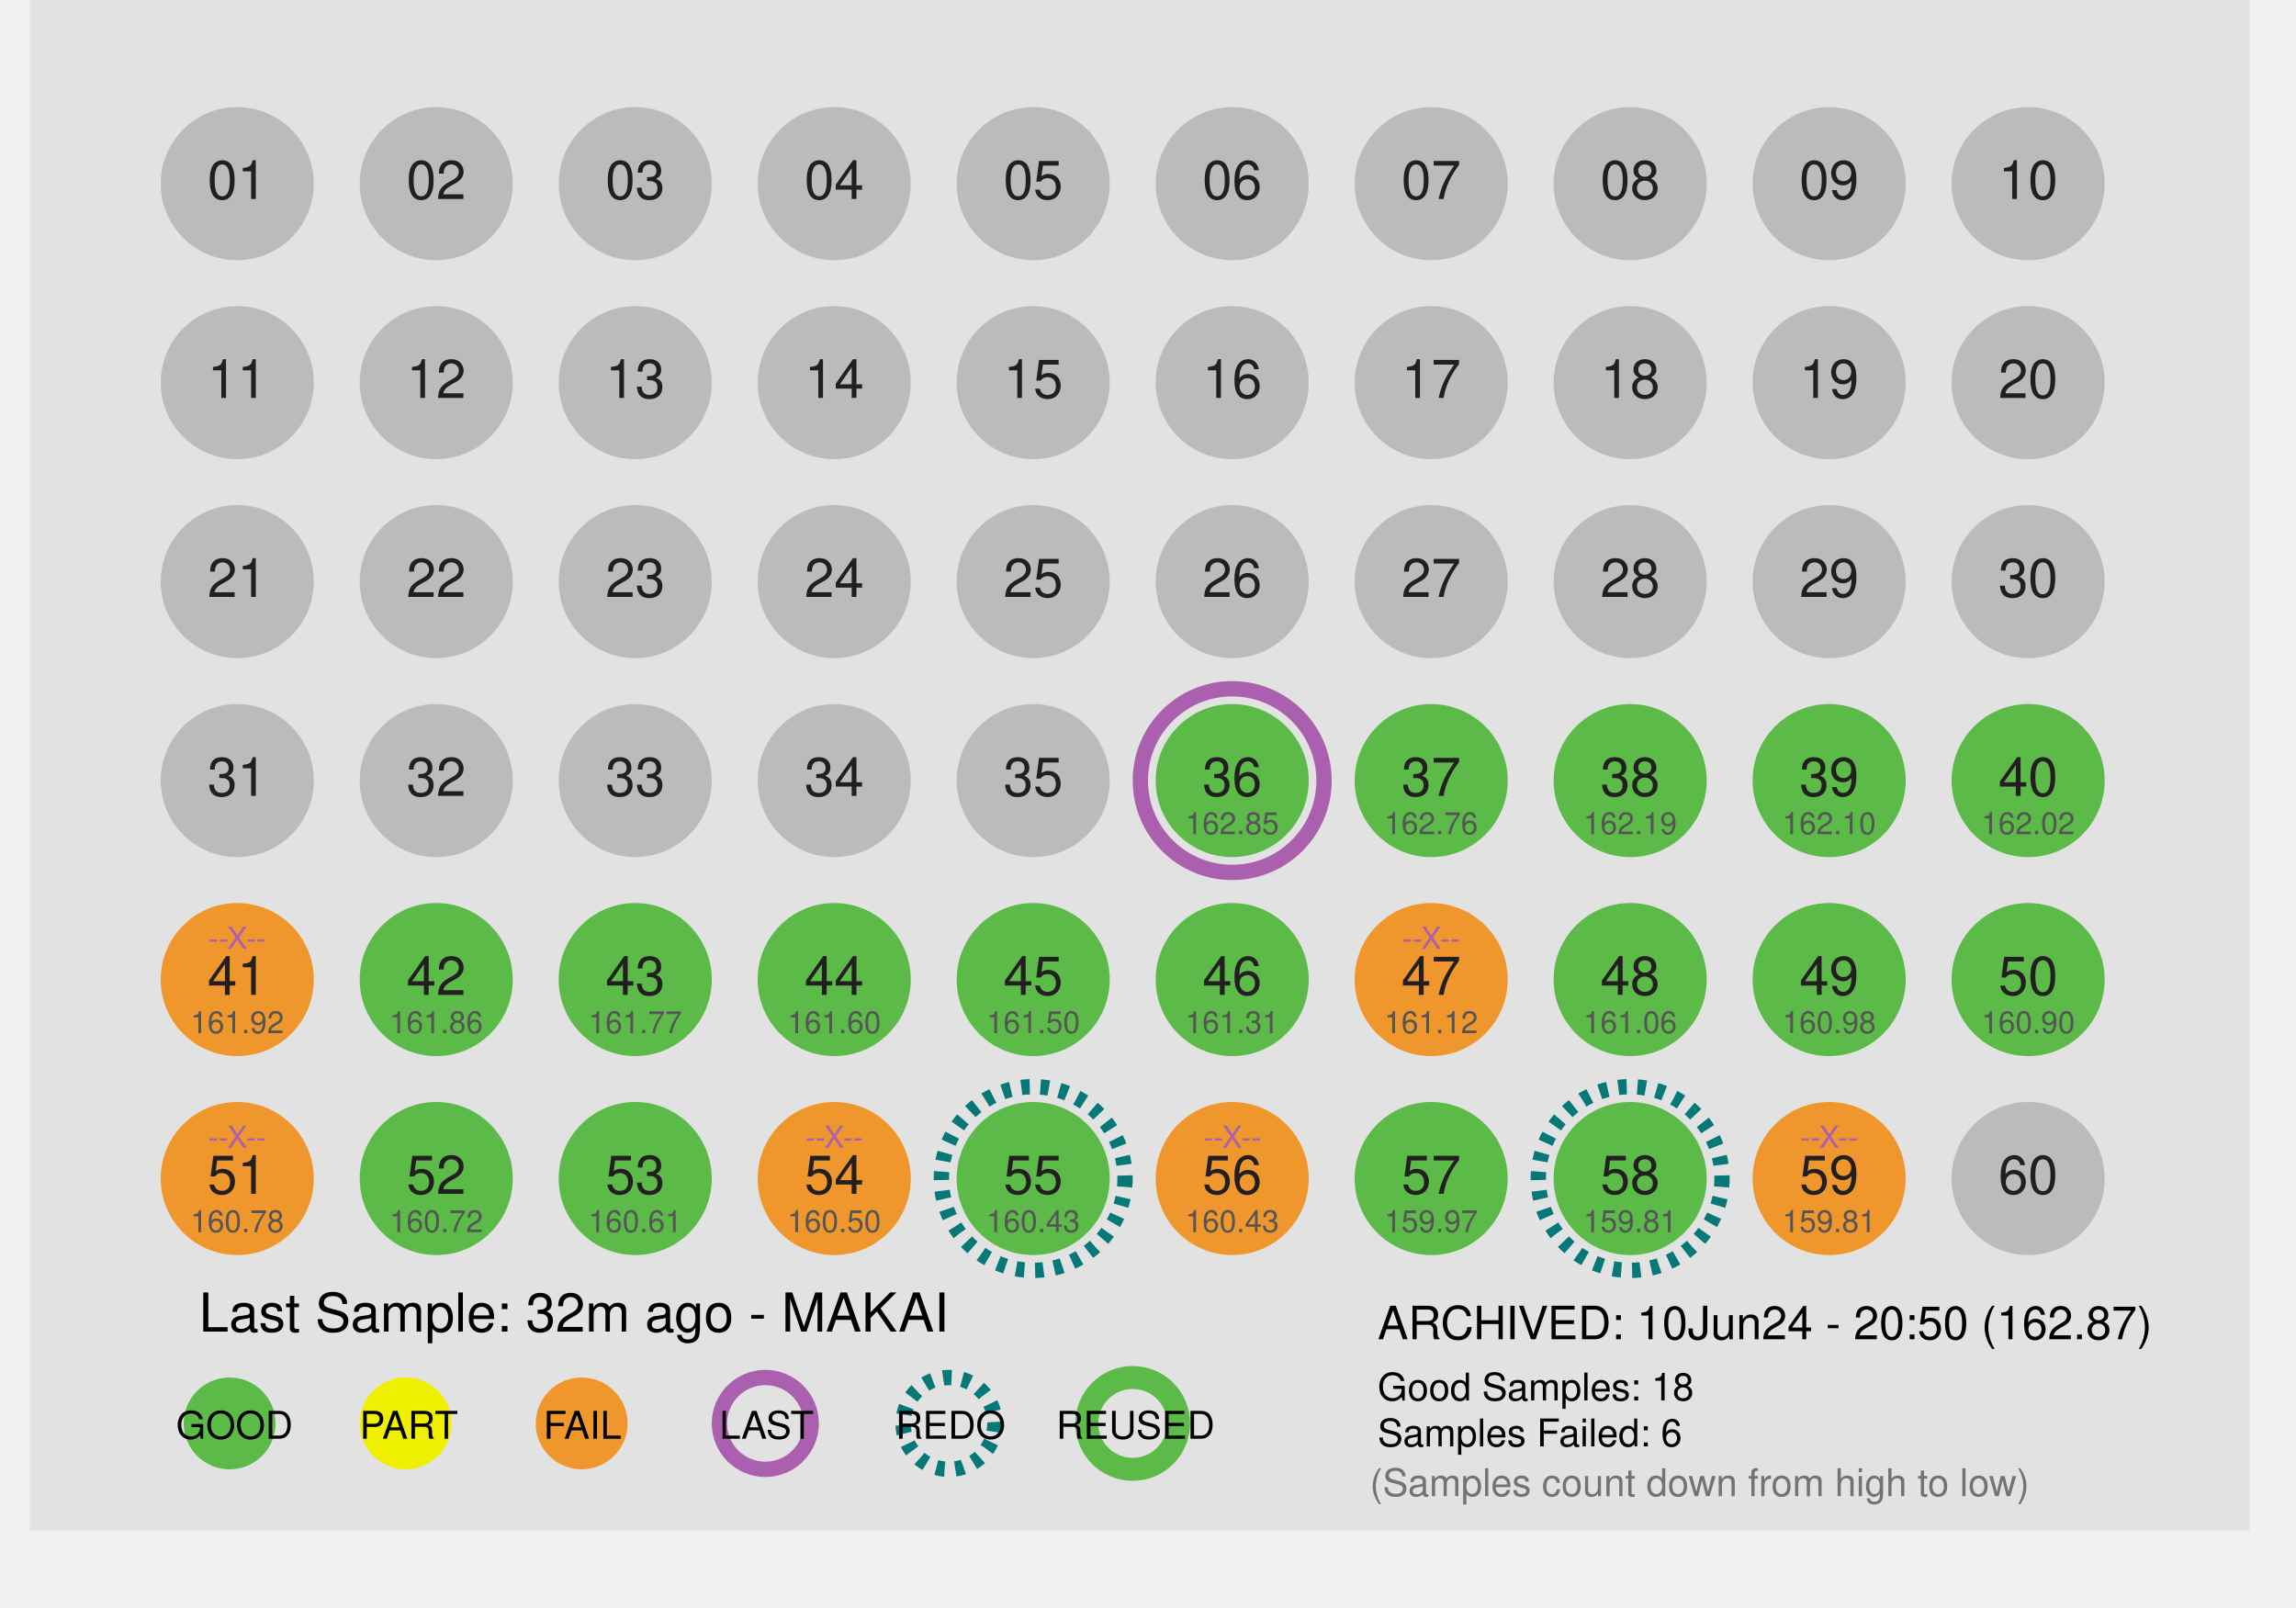
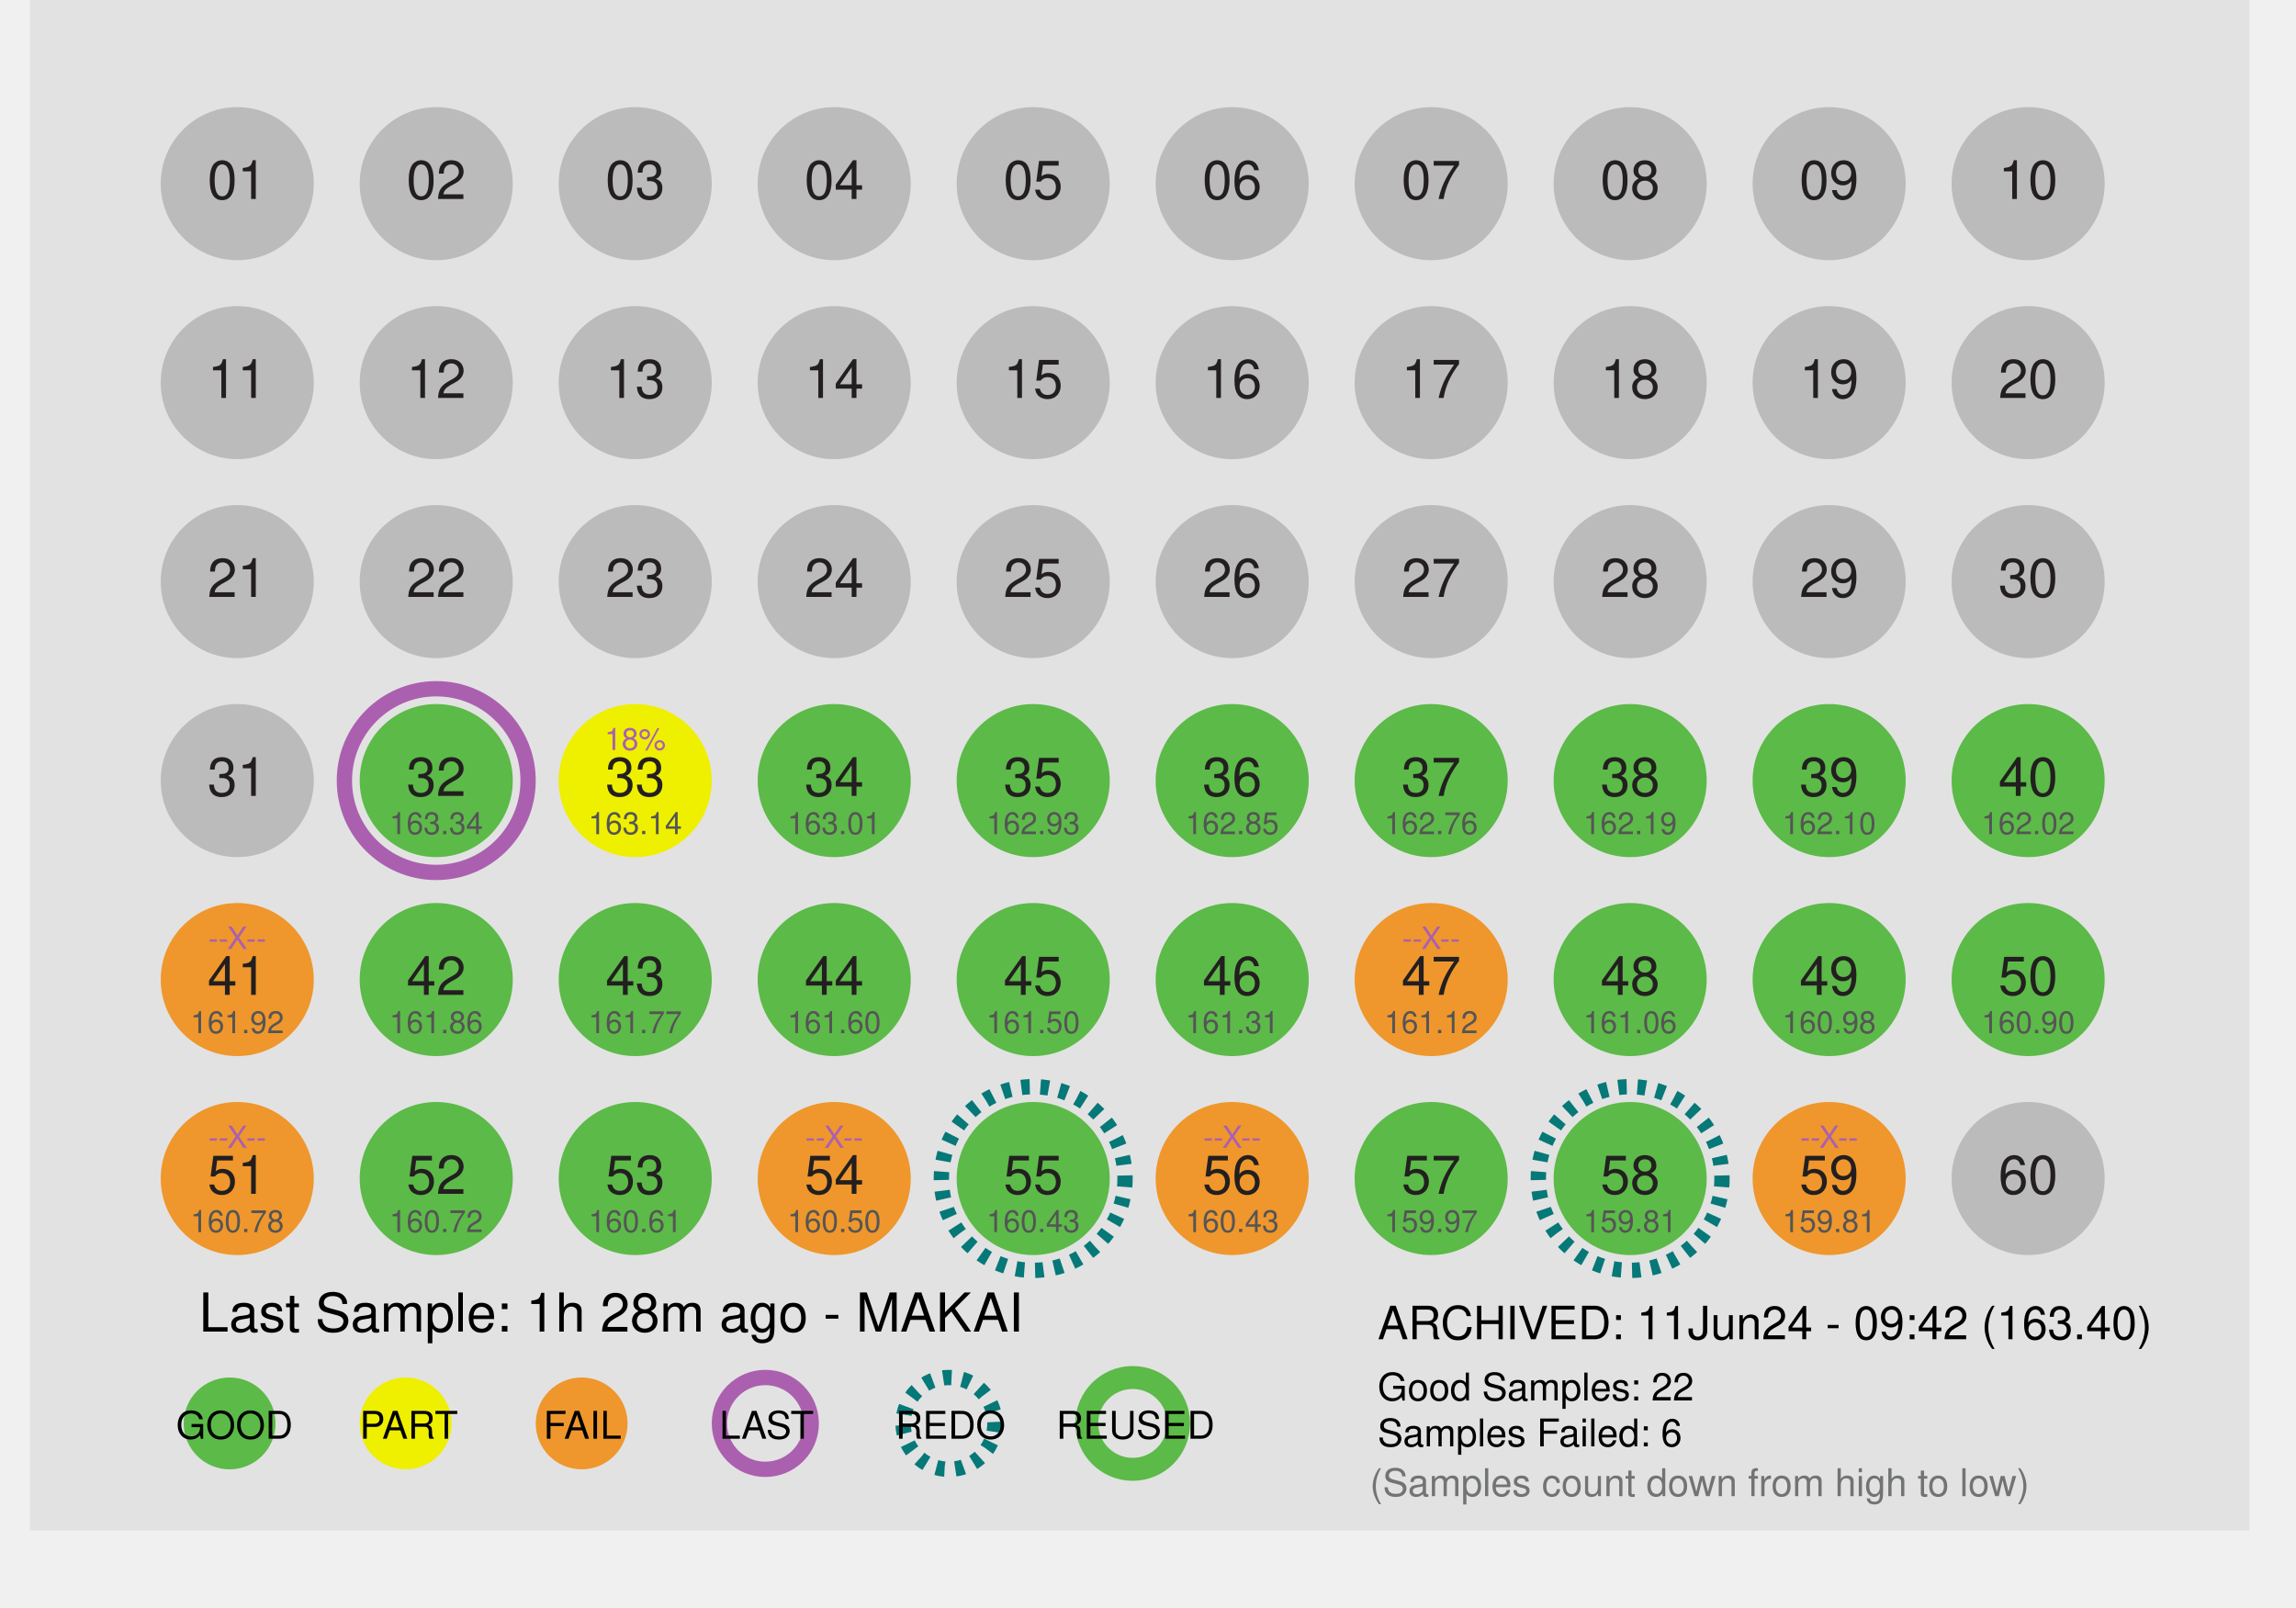
<svg xmlns="http://www.w3.org/2000/svg" id="Layer_1" data-name="Layer 1" x="0px" y="0px" viewBox="0 0 300 210" xml:space="preserve">
  <defs>
    <style>
 .st1 { fill: #dcddde; }
 .st2, .st3 { fill: #fff; }
 .st2 { stroke: #9b509f; }
 .st10, .st2, .st3 { stroke-miterlimit: 10; }
 .st10, .st2 { stroke-width: 2px; }
 .st3 { stroke: #231f20; }
 .st4 { fill: #ef972c; }
 .st5 { fill: #727373; }
 .st6 { fill: #5cba48; }
 .st7, .st8, .st9 { font-size: 7px; }
 .st7, .st8 { fill: #231f20; }
 .te5, .st7, .st9 { font-family: Helvetica; }
 .st8 { font-family: Helvetica-Bold, Helvetica; font-weight: 700; }
 .st9 { fill: #919396; }
 .st10 { fill: none; stroke: #fff; }

 .fill_gray { fill: #bbbbbb; }
 .fill_white { fill: #fff; }
 .stroke_purple { stroke: #ab60af; fill:none; stroke-width: 2px; }
 .stroke_black  { stroke: #000; fill:none; stroke-width: 2px; }
 .stroke_blue  { stroke: #067878; fill:none; stroke-width: 2px; stroke-dasharray:1.1 1.4;}
 .stroke_green  { stroke: #5cba48; fill:none; stroke-width: 3px;}
 .stroke_dash  { stroke-dasharray:1.1 1.4;}
 .stroke_2px { stroke-width: 2px; }
 .stroke_white { fill: none; stroke: #fff; }
 .stroke_none {stroke: none; fill:none};
 .stroke_darkGray { stroke: #231f20; fill: none; stroke-width: 2px;}
 .fill_orange { fill: #ef972c; }
 .fill_yellow { fill: #efef00; }
 .fill_lightgray { fill: #e2e2e2; }
 .thick_orange     { stroke-width:4px; fill:none; stroke: #ef972c; }
 .thick_yellow     { stroke-width:4px; fill:none; stroke: #f7ca0b; }
 .thick_gray       { stroke-width:4px; fill:none; stroke: #bbbbbb; }
 .thick_green      { stroke-width:4px; fill:none; stroke: #5cba48; }
 .fill_green { fill: #5cba48; }
 .font_size4 { font-size: 4px; }
 .font_size5 { font-size: 5px; }
 .font_size6 { font-size: 6px; }
 .font_size7 { font-size: 7px; }
 .font_size9 { font-size: 9px; }
 .fill_red {fill: #e24466; }
 .fill_purple {fill:#ab60af;}
 .fill_darkgray { fill: #555555; }
 .font_helv { font-family: Helvetica; }
 .font_helvBold { font-family: Helvetica-Bold, Helvetica; font-weight: 700; }
 .fill_lightergray { fill: #919396; }
    </style>
  </defs>
  <rect class="fill_lightgray" x="3.91" width="290" height="200" />
  <circle desc="c_big_01" class="stroke_none" cx="31" cy="24" r="12" />
  <circle desc="c_big_02" class="stroke_none" cx="57" cy="24" r="12" />
  <circle desc="c_big_03" class="stroke_none" cx="83" cy="24" r="12" />
  <circle desc="c_big_04" class="stroke_none" cx="109" cy="24" r="12" />
  <circle desc="c_big_05" class="stroke_none" cx="135" cy="24" r="12" />
  <circle desc="c_big_06" class="stroke_none" cx="161" cy="24" r="12" />
  <circle desc="c_big_07" class="stroke_none" cx="187" cy="24" r="12" />
  <circle desc="c_big_08" class="stroke_none" cx="213" cy="24" r="12" />
  <circle desc="c_big_09" class="stroke_none" cx="239" cy="24" r="12" />
  <circle desc="c_big_10" class="stroke_none" cx="265" cy="24" r="12" />
  <circle desc="c_big_11" class="stroke_none" cx="31" cy="50" r="12" />
  <circle desc="c_big_12" class="stroke_none" cx="57" cy="50" r="12" />
  <circle desc="c_big_13" class="stroke_none" cx="83" cy="50" r="12" />
  <circle desc="c_big_14" class="stroke_none" cx="109" cy="50" r="12" />
  <circle desc="c_big_15" class="stroke_none" cx="135" cy="50" r="12" />
  <circle desc="c_big_16" class="stroke_none" cx="161" cy="50" r="12" />
  <circle desc="c_big_17" class="stroke_none" cx="187" cy="50" r="12" />
  <circle desc="c_big_18" class="stroke_none" cx="213" cy="50" r="12" />
  <circle desc="c_big_19" class="stroke_none" cx="239" cy="50" r="12" />
  <circle desc="c_big_20" class="stroke_none" cx="265" cy="50" r="12" />
  <circle desc="c_big_21" class="stroke_none" cx="31" cy="76" r="12" />
  <circle desc="c_big_22" class="stroke_none" cx="57" cy="76" r="12" />
  <circle desc="c_big_23" class="stroke_none" cx="83" cy="76" r="12" />
  <circle desc="c_big_24" class="stroke_none" cx="109" cy="76" r="12" />
  <circle desc="c_big_25" class="stroke_none" cx="135" cy="76" r="12" />
  <circle desc="c_big_26" class="stroke_none" cx="161" cy="76" r="12" />
  <circle desc="c_big_27" class="stroke_none" cx="187" cy="76" r="12" />
  <circle desc="c_big_28" class="stroke_none" cx="213" cy="76" r="12" />
  <circle desc="c_big_29" class="stroke_none" cx="239" cy="76" r="12" />
  <circle desc="c_big_30" class="stroke_none" cx="265" cy="76" r="12" />
  <circle desc="c_big_31" class="stroke_none" cx="31" cy="102" r="12" />
-   <circle desc="c_big_32" class="stroke_none" cx="57" cy="102" r="12" />
+   <circle desc="c_big_32" class="stroke_purple" cx="57" cy="102" r="12" />
  <circle desc="c_big_33" class="stroke_none" cx="83" cy="102" r="12" />
  <circle desc="c_big_34" class="stroke_none" cx="109" cy="102" r="12" />
  <circle desc="c_big_35" class="stroke_none" cx="135" cy="102" r="12" />
-   <circle desc="c_big_36" class="stroke_purple" cx="161" cy="102" r="12" />
+   <circle desc="c_big_36" class="stroke_none" cx="161" cy="102" r="12" />
  <circle desc="c_big_37" class="stroke_none" cx="187" cy="102" r="12" />
  <circle desc="c_big_38" class="stroke_none" cx="213" cy="102" r="12" />
  <circle desc="c_big_39" class="stroke_none" cx="239" cy="102" r="12" />
  <circle desc="c_big_40" class="stroke_none" cx="265" cy="102" r="12" />
  <circle desc="c_big_41" class="stroke_none" cx="31" cy="128" r="12" />
  <circle desc="c_big_42" class="stroke_none" cx="57" cy="128" r="12" />
  <circle desc="c_big_43" class="stroke_none" cx="83" cy="128" r="12" />
  <circle desc="c_big_44" class="stroke_none" cx="109" cy="128" r="12" />
  <circle desc="c_big_45" class="stroke_none" cx="135" cy="128" r="12" />
  <circle desc="c_big_46" class="stroke_none" cx="161" cy="128" r="12" />
  <circle desc="c_big_47" class="stroke_none" cx="187" cy="128" r="12" />
  <circle desc="c_big_48" class="stroke_none" cx="213" cy="128" r="12" />
  <circle desc="c_big_49" class="stroke_none" cx="239" cy="128" r="12" />
  <circle desc="c_big_50" class="stroke_none" cx="265" cy="128" r="12" />
  <circle desc="c_big_51" class="stroke_none" cx="31" cy="154" r="12" />
  <circle desc="c_big_52" class="stroke_none" cx="57" cy="154" r="12" />
  <circle desc="c_big_53" class="stroke_none" cx="83" cy="154" r="12" />
  <circle desc="c_big_54" class="stroke_none" cx="109" cy="154" r="12" />
  <circle desc="c_big_55" class="stroke_blue" cx="135" cy="154" r="12" />
  <circle desc="c_big_56" class="stroke_none" cx="161" cy="154" r="12" />
  <circle desc="c_big_57" class="stroke_none" cx="187" cy="154" r="12" />
  <circle desc="c_big_58" class="stroke_blue" cx="213" cy="154" r="12" />
  <circle desc="c_big_59" class="stroke_none" cx="239" cy="154" r="12" />
  <circle desc="c_big_60" class="stroke_none" cx="265" cy="154" r="12" />
  <circle desc="c_small_01" class="fill_gray" cx="31" cy="24" r="10" />
  <circle desc="c_small_02" class="fill_gray" cx="57" cy="24" r="10" />
  <circle desc="c_small_03" class="fill_gray" cx="83" cy="24" r="10" />
  <circle desc="c_small_04" class="fill_gray" cx="109" cy="24" r="10" />
  <circle desc="c_small_05" class="fill_gray" cx="135" cy="24" r="10" />
  <circle desc="c_small_06" class="fill_gray" cx="161" cy="24" r="10" />
  <circle desc="c_small_07" class="fill_gray" cx="187" cy="24" r="10" />
  <circle desc="c_small_08" class="fill_gray" cx="213" cy="24" r="10" />
  <circle desc="c_small_09" class="fill_gray" cx="239" cy="24" r="10" />
  <circle desc="c_small_10" class="fill_gray" cx="265" cy="24" r="10" />
  <circle desc="c_small_11" class="fill_gray" cx="31" cy="50" r="10" />
  <circle desc="c_small_12" class="fill_gray" cx="57" cy="50" r="10" />
  <circle desc="c_small_13" class="fill_gray" cx="83" cy="50" r="10" />
  <circle desc="c_small_14" class="fill_gray" cx="109" cy="50" r="10" />
  <circle desc="c_small_15" class="fill_gray" cx="135" cy="50" r="10" />
  <circle desc="c_small_16" class="fill_gray" cx="161" cy="50" r="10" />
  <circle desc="c_small_17" class="fill_gray" cx="187" cy="50" r="10" />
  <circle desc="c_small_18" class="fill_gray" cx="213" cy="50" r="10" />
  <circle desc="c_small_19" class="fill_gray" cx="239" cy="50" r="10" />
  <circle desc="c_small_20" class="fill_gray" cx="265" cy="50" r="10" />
  <circle desc="c_small_21" class="fill_gray" cx="31" cy="76" r="10" />
  <circle desc="c_small_22" class="fill_gray" cx="57" cy="76" r="10" />
  <circle desc="c_small_23" class="fill_gray" cx="83" cy="76" r="10" />
  <circle desc="c_small_24" class="fill_gray" cx="109" cy="76" r="10" />
  <circle desc="c_small_25" class="fill_gray" cx="135" cy="76" r="10" />
  <circle desc="c_small_26" class="fill_gray" cx="161" cy="76" r="10" />
  <circle desc="c_small_27" class="fill_gray" cx="187" cy="76" r="10" />
  <circle desc="c_small_28" class="fill_gray" cx="213" cy="76" r="10" />
  <circle desc="c_small_29" class="fill_gray" cx="239" cy="76" r="10" />
  <circle desc="c_small_30" class="fill_gray" cx="265" cy="76" r="10" />
  <circle desc="c_small_31" class="fill_gray" cx="31" cy="102" r="10" />
-   <circle desc="c_small_32" class="fill_gray" cx="57" cy="102" r="10" />
-   <circle desc="c_small_33" class="fill_gray" cx="83" cy="102" r="10" />
-   <circle desc="c_small_34" class="fill_gray" cx="109" cy="102" r="10" />
-   <circle desc="c_small_35" class="fill_gray" cx="135" cy="102" r="10" />
+   <circle desc="c_small_32" class="fill_green" cx="57" cy="102" r="10" />
+   <circle desc="c_small_33" class="fill_yellow" cx="83" cy="102" r="10" />
+   <circle desc="c_small_34" class="fill_green" cx="109" cy="102" r="10" />
+   <circle desc="c_small_35" class="fill_green" cx="135" cy="102" r="10" />
  <circle desc="c_small_36" class="fill_green" cx="161" cy="102" r="10" />
  <circle desc="c_small_37" class="fill_green" cx="187" cy="102" r="10" />
  <circle desc="c_small_38" class="fill_green" cx="213" cy="102" r="10" />
  <circle desc="c_small_39" class="fill_green" cx="239" cy="102" r="10" />
  <circle desc="c_small_40" class="fill_green" cx="265" cy="102" r="10" />
  <circle desc="c_small_41" class="fill_orange" cx="31" cy="128" r="10" />
  <circle desc="c_small_42" class="fill_green" cx="57" cy="128" r="10" />
  <circle desc="c_small_43" class="fill_green" cx="83" cy="128" r="10" />
  <circle desc="c_small_44" class="fill_green" cx="109" cy="128" r="10" />
  <circle desc="c_small_45" class="fill_green" cx="135" cy="128" r="10" />
  <circle desc="c_small_46" class="fill_green" cx="161" cy="128" r="10" />
  <circle desc="c_small_47" class="fill_orange" cx="187" cy="128" r="10" />
  <circle desc="c_small_48" class="fill_green" cx="213" cy="128" r="10" />
  <circle desc="c_small_49" class="fill_green" cx="239" cy="128" r="10" />
  <circle desc="c_small_50" class="fill_green" cx="265" cy="128" r="10" />
  <circle desc="c_small_51" class="fill_orange" cx="31" cy="154" r="10" />
  <circle desc="c_small_52" class="fill_green" cx="57" cy="154" r="10" />
  <circle desc="c_small_53" class="fill_green" cx="83" cy="154" r="10" />
  <circle desc="c_small_54" class="fill_orange" cx="109" cy="154" r="10" />
  <circle desc="c_small_55" class="fill_green" cx="135" cy="154" r="10" />
  <circle desc="c_small_56" class="fill_orange" cx="161" cy="154" r="10" />
  <circle desc="c_small_57" class="fill_green" cx="187" cy="154" r="10" />
  <circle desc="c_small_58" class="fill_green" cx="213" cy="154" r="10" />
  <circle desc="c_small_59" class="fill_orange" cx="239" cy="154" r="10" />
  <circle desc="c_small_60" class="fill_gray" cx="265" cy="154" r="10" />
  <text desc="t_label_01" class="st7" text-anchor="middle" transform="translate(31 26)">01</text>
  <text desc="t_label_02" class="st7" text-anchor="middle" transform="translate(57 26)">02</text>
  <text desc="t_label_03" class="st7" text-anchor="middle" transform="translate(83 26)">03</text>
  <text desc="t_label_04" class="st7" text-anchor="middle" transform="translate(109 26)">04</text>
  <text desc="t_label_05" class="st7" text-anchor="middle" transform="translate(135 26)">05</text>
  <text desc="t_label_06" class="st7" text-anchor="middle" transform="translate(161 26)">06</text>
  <text desc="t_label_07" class="st7" text-anchor="middle" transform="translate(187 26)">07</text>
  <text desc="t_label_08" class="st7" text-anchor="middle" transform="translate(213 26)">08</text>
  <text desc="t_label_09" class="st7" text-anchor="middle" transform="translate(239 26)">09</text>
  <text desc="t_label_10" class="st7" text-anchor="middle" transform="translate(265 26)">10</text>
  <text desc="t_label_11" class="st7" text-anchor="middle" transform="translate(31 52)">11</text>
  <text desc="t_label_12" class="st7" text-anchor="middle" transform="translate(57 52)">12</text>
  <text desc="t_label_13" class="st7" text-anchor="middle" transform="translate(83 52)">13</text>
  <text desc="t_label_14" class="st7" text-anchor="middle" transform="translate(109 52)">14</text>
  <text desc="t_label_15" class="st7" text-anchor="middle" transform="translate(135 52)">15</text>
  <text desc="t_label_16" class="st7" text-anchor="middle" transform="translate(161 52)">16</text>
  <text desc="t_label_17" class="st7" text-anchor="middle" transform="translate(187 52)">17</text>
  <text desc="t_label_18" class="st7" text-anchor="middle" transform="translate(213 52)">18</text>
  <text desc="t_label_19" class="st7" text-anchor="middle" transform="translate(239 52)">19</text>
  <text desc="t_label_20" class="st7" text-anchor="middle" transform="translate(265 52)">20</text>
  <text desc="t_label_21" class="st7" text-anchor="middle" transform="translate(31 78)">21</text>
  <text desc="t_label_22" class="st7" text-anchor="middle" transform="translate(57 78)">22</text>
  <text desc="t_label_23" class="st7" text-anchor="middle" transform="translate(83 78)">23</text>
  <text desc="t_label_24" class="st7" text-anchor="middle" transform="translate(109 78)">24</text>
  <text desc="t_label_25" class="st7" text-anchor="middle" transform="translate(135 78)">25</text>
  <text desc="t_label_26" class="st7" text-anchor="middle" transform="translate(161 78)">26</text>
  <text desc="t_label_27" class="st7" text-anchor="middle" transform="translate(187 78)">27</text>
  <text desc="t_label_28" class="st7" text-anchor="middle" transform="translate(213 78)">28</text>
  <text desc="t_label_29" class="st7" text-anchor="middle" transform="translate(239 78)">29</text>
  <text desc="t_label_30" class="st7" text-anchor="middle" transform="translate(265 78)">30</text>
  <text desc="t_label_31" class="st7" text-anchor="middle" transform="translate(31 104)">31</text>
  <text desc="t_label_32" class="st7" text-anchor="middle" transform="translate(57 104)">32</text>
  <text desc="t_label_33" class="st7" text-anchor="middle" transform="translate(83 104)">33</text>
  <text desc="t_label_34" class="st7" text-anchor="middle" transform="translate(109 104)">34</text>
  <text desc="t_label_35" class="st7" text-anchor="middle" transform="translate(135 104)">35</text>
  <text desc="t_label_36" class="st7" text-anchor="middle" transform="translate(161 104)">36</text>
  <text desc="t_label_37" class="st7" text-anchor="middle" transform="translate(187 104)">37</text>
  <text desc="t_label_38" class="st7" text-anchor="middle" transform="translate(213 104)">38</text>
  <text desc="t_label_39" class="st7" text-anchor="middle" transform="translate(239 104)">39</text>
  <text desc="t_label_40" class="st7" text-anchor="middle" transform="translate(265 104)">40</text>
  <text desc="t_label_41" class="st7" text-anchor="middle" transform="translate(31 130)">41</text>
  <text desc="t_label_42" class="st7" text-anchor="middle" transform="translate(57 130)">42</text>
  <text desc="t_label_43" class="st7" text-anchor="middle" transform="translate(83 130)">43</text>
  <text desc="t_label_44" class="st7" text-anchor="middle" transform="translate(109 130)">44</text>
  <text desc="t_label_45" class="st7" text-anchor="middle" transform="translate(135 130)">45</text>
  <text desc="t_label_46" class="st7" text-anchor="middle" transform="translate(161 130)">46</text>
  <text desc="t_label_47" class="st7" text-anchor="middle" transform="translate(187 130)">47</text>
  <text desc="t_label_48" class="st7" text-anchor="middle" transform="translate(213 130)">48</text>
  <text desc="t_label_49" class="st7" text-anchor="middle" transform="translate(239 130)">49</text>
  <text desc="t_label_50" class="st7" text-anchor="middle" transform="translate(265 130)">50</text>
  <text desc="t_label_51" class="st7" text-anchor="middle" transform="translate(31 156)">51</text>
  <text desc="t_label_52" class="st7" text-anchor="middle" transform="translate(57 156)">52</text>
  <text desc="t_label_53" class="st7" text-anchor="middle" transform="translate(83 156)">53</text>
  <text desc="t_label_54" class="st7" text-anchor="middle" transform="translate(109 156)">54</text>
  <text desc="t_label_55" class="st7" text-anchor="middle" transform="translate(135 156)">55</text>
  <text desc="t_label_56" class="st7" text-anchor="middle" transform="translate(161 156)">56</text>
  <text desc="t_label_57" class="st7" text-anchor="middle" transform="translate(187 156)">57</text>
  <text desc="t_label_58" class="st7" text-anchor="middle" transform="translate(213 156)">58</text>
  <text desc="t_label_59" class="st7" text-anchor="middle" transform="translate(239 156)">59</text>
  <text desc="t_label_60" class="st7" text-anchor="middle" transform="translate(265 156)">60</text>
  <text desc="pct_label_01" text-anchor="middle" class="te5 font_size4 fill_purple" transform="translate(31 20)" />
  <text desc="pct_label_02" text-anchor="middle" class="te5 font_size4 fill_purple" transform="translate(57 20)" />
  <text desc="pct_label_03" text-anchor="middle" class="te5 font_size4 fill_purple" transform="translate(83 20)" />
  <text desc="pct_label_04" text-anchor="middle" class="te5 font_size4 fill_purple" transform="translate(109 20)" />
  <text desc="pct_label_05" text-anchor="middle" class="te5 font_size4 fill_purple" transform="translate(135 20)" />
  <text desc="pct_label_06" text-anchor="middle" class="te5 font_size4 fill_purple" transform="translate(161 20)" />
  <text desc="pct_label_07" text-anchor="middle" class="te5 font_size4 fill_purple" transform="translate(187 20)" />
  <text desc="pct_label_08" text-anchor="middle" class="te5 font_size4 fill_purple" transform="translate(213 20)" />
  <text desc="pct_label_09" text-anchor="middle" class="te5 font_size4 fill_purple" transform="translate(239 20)" />
  <text desc="pct_label_10" text-anchor="middle" class="te5 font_size4 fill_purple" transform="translate(265 20)" />
  <text desc="pct_label_11" text-anchor="middle" class="te5 font_size4 fill_purple" transform="translate(31 46)" />
  <text desc="pct_label_12" text-anchor="middle" class="te5 font_size4 fill_purple" transform="translate(57 46)" />
  <text desc="pct_label_13" text-anchor="middle" class="te5 font_size4 fill_purple" transform="translate(83 46)" />
  <text desc="pct_label_14" text-anchor="middle" class="te5 font_size4 fill_purple" transform="translate(109 46)" />
  <text desc="pct_label_15" text-anchor="middle" class="te5 font_size4 fill_purple" transform="translate(135 46)" />
  <text desc="pct_label_16" text-anchor="middle" class="te5 font_size4 fill_purple" transform="translate(161 46)" />
  <text desc="pct_label_17" text-anchor="middle" class="te5 font_size4 fill_purple" transform="translate(187 46)" />
  <text desc="pct_label_18" text-anchor="middle" class="te5 font_size4 fill_purple" transform="translate(213 46)" />
  <text desc="pct_label_19" text-anchor="middle" class="te5 font_size4 fill_purple" transform="translate(239 46)" />
  <text desc="pct_label_20" text-anchor="middle" class="te5 font_size4 fill_purple" transform="translate(265 46)" />
  <text desc="pct_label_21" text-anchor="middle" class="te5 font_size4 fill_purple" transform="translate(31 72)" />
  <text desc="pct_label_22" text-anchor="middle" class="te5 font_size4 fill_purple" transform="translate(57 72)" />
  <text desc="pct_label_23" text-anchor="middle" class="te5 font_size4 fill_purple" transform="translate(83 72)" />
  <text desc="pct_label_24" text-anchor="middle" class="te5 font_size4 fill_purple" transform="translate(109 72)" />
  <text desc="pct_label_25" text-anchor="middle" class="te5 font_size4 fill_purple" transform="translate(135 72)" />
  <text desc="pct_label_26" text-anchor="middle" class="te5 font_size4 fill_purple" transform="translate(161 72)" />
  <text desc="pct_label_27" text-anchor="middle" class="te5 font_size4 fill_purple" transform="translate(187 72)" />
  <text desc="pct_label_28" text-anchor="middle" class="te5 font_size4 fill_purple" transform="translate(213 72)" />
  <text desc="pct_label_29" text-anchor="middle" class="te5 font_size4 fill_purple" transform="translate(239 72)" />
  <text desc="pct_label_30" text-anchor="middle" class="te5 font_size4 fill_purple" transform="translate(265 72)" />
  <text desc="pct_label_31" text-anchor="middle" class="te5 font_size4 fill_purple" transform="translate(31 98)" />
  <text desc="pct_label_32" text-anchor="middle" class="te5 font_size4 fill_purple" transform="translate(57 98)" />
-   <text desc="pct_label_33" text-anchor="middle" class="te5 font_size4 fill_purple" transform="translate(83 98)" />
+   <text desc="pct_label_33" text-anchor="middle" class="te5 font_size4 fill_purple" transform="translate(83 98)">18%</text>
  <text desc="pct_label_34" text-anchor="middle" class="te5 font_size4 fill_purple" transform="translate(109 98)" />
  <text desc="pct_label_35" text-anchor="middle" class="te5 font_size4 fill_purple" transform="translate(135 98)" />
  <text desc="pct_label_36" text-anchor="middle" class="te5 font_size4 fill_purple" transform="translate(161 98)" />
  <text desc="pct_label_37" text-anchor="middle" class="te5 font_size4 fill_purple" transform="translate(187 98)" />
  <text desc="pct_label_38" text-anchor="middle" class="te5 font_size4 fill_purple" transform="translate(213 98)" />
  <text desc="pct_label_39" text-anchor="middle" class="te5 font_size4 fill_purple" transform="translate(239 98)" />
  <text desc="pct_label_40" text-anchor="middle" class="te5 font_size4 fill_purple" transform="translate(265 98)" />
  <text desc="pct_label_41" text-anchor="middle" class="te5 font_size4 fill_purple" transform="translate(31 124)">--X--</text>
  <text desc="pct_label_42" text-anchor="middle" class="te5 font_size4 fill_purple" transform="translate(57 124)" />
  <text desc="pct_label_43" text-anchor="middle" class="te5 font_size4 fill_purple" transform="translate(83 124)" />
  <text desc="pct_label_44" text-anchor="middle" class="te5 font_size4 fill_purple" transform="translate(109 124)" />
  <text desc="pct_label_45" text-anchor="middle" class="te5 font_size4 fill_purple" transform="translate(135 124)" />
  <text desc="pct_label_46" text-anchor="middle" class="te5 font_size4 fill_purple" transform="translate(161 124)" />
  <text desc="pct_label_47" text-anchor="middle" class="te5 font_size4 fill_purple" transform="translate(187 124)">--X--</text>
  <text desc="pct_label_48" text-anchor="middle" class="te5 font_size4 fill_purple" transform="translate(213 124)" />
  <text desc="pct_label_49" text-anchor="middle" class="te5 font_size4 fill_purple" transform="translate(239 124)" />
  <text desc="pct_label_50" text-anchor="middle" class="te5 font_size4 fill_purple" transform="translate(265 124)" />
  <text desc="pct_label_51" text-anchor="middle" class="te5 font_size4 fill_purple" transform="translate(31 150)">--X--</text>
  <text desc="pct_label_52" text-anchor="middle" class="te5 font_size4 fill_purple" transform="translate(57 150)" />
  <text desc="pct_label_53" text-anchor="middle" class="te5 font_size4 fill_purple" transform="translate(83 150)" />
  <text desc="pct_label_54" text-anchor="middle" class="te5 font_size4 fill_purple" transform="translate(109 150)">--X--</text>
  <text desc="pct_label_55" text-anchor="middle" class="te5 font_size4 fill_purple" transform="translate(135 150)" />
  <text desc="pct_label_56" text-anchor="middle" class="te5 font_size4 fill_purple" transform="translate(161 150)">--X--</text>
  <text desc="pct_label_57" text-anchor="middle" class="te5 font_size4 fill_purple" transform="translate(187 150)" />
  <text desc="pct_label_58" text-anchor="middle" class="te5 font_size4 fill_purple" transform="translate(213 150)" />
  <text desc="pct_label_59" text-anchor="middle" class="te5 font_size4 fill_purple" transform="translate(239 150)">--X--</text>
  <text desc="pct_label_60" text-anchor="middle" class="te5 font_size4 fill_purple" transform="translate(265 150)" />
  <text desc="time_label_01" text-anchor="middle" class="te5 font_size4 fill_darkgray" transform="translate(31 31)" />
  <text desc="time_label_02" text-anchor="middle" class="te5 font_size4 fill_darkgray" transform="translate(57 31)" />
  <text desc="time_label_03" text-anchor="middle" class="te5 font_size4 fill_darkgray" transform="translate(83 31)" />
  <text desc="time_label_04" text-anchor="middle" class="te5 font_size4 fill_darkgray" transform="translate(109 31)" />
  <text desc="time_label_05" text-anchor="middle" class="te5 font_size4 fill_darkgray" transform="translate(135 31)" />
  <text desc="time_label_06" text-anchor="middle" class="te5 font_size4 fill_darkgray" transform="translate(161 31)" />
  <text desc="time_label_07" text-anchor="middle" class="te5 font_size4 fill_darkgray" transform="translate(187 31)" />
  <text desc="time_label_08" text-anchor="middle" class="te5 font_size4 fill_darkgray" transform="translate(213 31)" />
  <text desc="time_label_09" text-anchor="middle" class="te5 font_size4 fill_darkgray" transform="translate(239 31)" />
  <text desc="time_label_10" text-anchor="middle" class="te5 font_size4 fill_darkgray" transform="translate(265 31)" />
  <text desc="time_label_11" text-anchor="middle" class="te5 font_size4 fill_darkgray" transform="translate(31 57)" />
  <text desc="time_label_12" text-anchor="middle" class="te5 font_size4 fill_darkgray" transform="translate(57 57)" />
  <text desc="time_label_13" text-anchor="middle" class="te5 font_size4 fill_darkgray" transform="translate(83 57)" />
  <text desc="time_label_14" text-anchor="middle" class="te5 font_size4 fill_darkgray" transform="translate(109 57)" />
  <text desc="time_label_15" text-anchor="middle" class="te5 font_size4 fill_darkgray" transform="translate(135 57)" />
  <text desc="time_label_16" text-anchor="middle" class="te5 font_size4 fill_darkgray" transform="translate(161 57)" />
  <text desc="time_label_17" text-anchor="middle" class="te5 font_size4 fill_darkgray" transform="translate(187 57)" />
  <text desc="time_label_18" text-anchor="middle" class="te5 font_size4 fill_darkgray" transform="translate(213 57)" />
  <text desc="time_label_19" text-anchor="middle" class="te5 font_size4 fill_darkgray" transform="translate(239 57)" />
  <text desc="time_label_20" text-anchor="middle" class="te5 font_size4 fill_darkgray" transform="translate(265 57)" />
  <text desc="time_label_21" text-anchor="middle" class="te5 font_size4 fill_darkgray" transform="translate(31 83)" />
  <text desc="time_label_22" text-anchor="middle" class="te5 font_size4 fill_darkgray" transform="translate(57 83)" />
  <text desc="time_label_23" text-anchor="middle" class="te5 font_size4 fill_darkgray" transform="translate(83 83)" />
  <text desc="time_label_24" text-anchor="middle" class="te5 font_size4 fill_darkgray" transform="translate(109 83)" />
  <text desc="time_label_25" text-anchor="middle" class="te5 font_size4 fill_darkgray" transform="translate(135 83)" />
  <text desc="time_label_26" text-anchor="middle" class="te5 font_size4 fill_darkgray" transform="translate(161 83)" />
  <text desc="time_label_27" text-anchor="middle" class="te5 font_size4 fill_darkgray" transform="translate(187 83)" />
  <text desc="time_label_28" text-anchor="middle" class="te5 font_size4 fill_darkgray" transform="translate(213 83)" />
  <text desc="time_label_29" text-anchor="middle" class="te5 font_size4 fill_darkgray" transform="translate(239 83)" />
  <text desc="time_label_30" text-anchor="middle" class="te5 font_size4 fill_darkgray" transform="translate(265 83)" />
  <text desc="time_label_31" text-anchor="middle" class="te5 font_size4 fill_darkgray" transform="translate(31 109)" />
-   <text desc="time_label_32" text-anchor="middle" class="te5 font_size4 fill_darkgray" transform="translate(57 109)" />
-   <text desc="time_label_33" text-anchor="middle" class="te5 font_size4 fill_darkgray" transform="translate(83 109)" />
-   <text desc="time_label_34" text-anchor="middle" class="te5 font_size4 fill_darkgray" transform="translate(109 109)" />
-   <text desc="time_label_35" text-anchor="middle" class="te5 font_size4 fill_darkgray" transform="translate(135 109)" />
+   <text desc="time_label_32" text-anchor="middle" class="te5 font_size4 fill_darkgray" transform="translate(57 109)">163.34</text>
+   <text desc="time_label_33" text-anchor="middle" class="te5 font_size4 fill_darkgray" transform="translate(83 109)">163.14</text>
+   <text desc="time_label_34" text-anchor="middle" class="te5 font_size4 fill_darkgray" transform="translate(109 109)">163.01</text>
+   <text desc="time_label_35" text-anchor="middle" class="te5 font_size4 fill_darkgray" transform="translate(135 109)">162.93</text>
  <text desc="time_label_36" text-anchor="middle" class="te5 font_size4 fill_darkgray" transform="translate(161 109)">162.85</text>
  <text desc="time_label_37" text-anchor="middle" class="te5 font_size4 fill_darkgray" transform="translate(187 109)">162.76</text>
  <text desc="time_label_38" text-anchor="middle" class="te5 font_size4 fill_darkgray" transform="translate(213 109)">162.19</text>
  <text desc="time_label_39" text-anchor="middle" class="te5 font_size4 fill_darkgray" transform="translate(239 109)">162.10</text>
  <text desc="time_label_40" text-anchor="middle" class="te5 font_size4 fill_darkgray" transform="translate(265 109)">162.02</text>
  <text desc="time_label_41" text-anchor="middle" class="te5 font_size4 fill_darkgray" transform="translate(31 135)">161.92</text>
  <text desc="time_label_42" text-anchor="middle" class="te5 font_size4 fill_darkgray" transform="translate(57 135)">161.86</text>
  <text desc="time_label_43" text-anchor="middle" class="te5 font_size4 fill_darkgray" transform="translate(83 135)">161.77</text>
  <text desc="time_label_44" text-anchor="middle" class="te5 font_size4 fill_darkgray" transform="translate(109 135)">161.60</text>
  <text desc="time_label_45" text-anchor="middle" class="te5 font_size4 fill_darkgray" transform="translate(135 135)">161.50</text>
  <text desc="time_label_46" text-anchor="middle" class="te5 font_size4 fill_darkgray" transform="translate(161 135)">161.31</text>
  <text desc="time_label_47" text-anchor="middle" class="te5 font_size4 fill_darkgray" transform="translate(187 135)">161.12</text>
  <text desc="time_label_48" text-anchor="middle" class="te5 font_size4 fill_darkgray" transform="translate(213 135)">161.06</text>
  <text desc="time_label_49" text-anchor="middle" class="te5 font_size4 fill_darkgray" transform="translate(239 135)">160.98</text>
  <text desc="time_label_50" text-anchor="middle" class="te5 font_size4 fill_darkgray" transform="translate(265 135)">160.90</text>
  <text desc="time_label_51" text-anchor="middle" class="te5 font_size4 fill_darkgray" transform="translate(31 161)">160.78</text>
  <text desc="time_label_52" text-anchor="middle" class="te5 font_size4 fill_darkgray" transform="translate(57 161)">160.72</text>
  <text desc="time_label_53" text-anchor="middle" class="te5 font_size4 fill_darkgray" transform="translate(83 161)">160.61</text>
  <text desc="time_label_54" text-anchor="middle" class="te5 font_size4 fill_darkgray" transform="translate(109 161)">160.50</text>
  <text desc="time_label_55" text-anchor="middle" class="te5 font_size4 fill_darkgray" transform="translate(135 161)">160.43</text>
  <text desc="time_label_56" text-anchor="middle" class="te5 font_size4 fill_darkgray" transform="translate(161 161)">160.43</text>
  <text desc="time_label_57" text-anchor="middle" class="te5 font_size4 fill_darkgray" transform="translate(187 161)">159.97</text>
  <text desc="time_label_58" text-anchor="middle" class="te5 font_size4 fill_darkgray" transform="translate(213 161)">159.81</text>
  <text desc="time_label_59" text-anchor="middle" class="te5 font_size4 fill_darkgray" transform="translate(239 161)">159.81</text>
  <text desc="time_label_60" text-anchor="middle" class="te5 font_size4 fill_darkgray" transform="translate(265 161)" />
-   <text class="font_helv font_size7" transform="translate(26 174)">Last Sample: 32m ago - MAKAI</text>
-   <text class="font_helv font_size6" transform="translate(180 175)">ARCHIVED: 10Jun24 - 20:50 (162.87)</text>
-   <text class="te5 font_size5" transform="translate(180 183)">Good Samples: 18 </text>
+   <text class="font_helv font_size7" transform="translate(26 174)">Last Sample: 1h 28m ago - MAKAI</text>
+   <text class="font_helv font_size6" transform="translate(180 175)">ARCHIVED: 11Jun24 - 09:42 (163.40)</text>
+   <text class="te5 font_size5" transform="translate(180 183)">Good Samples: 22 </text>
  <text class="te5 font_size5" transform="translate(180 189)">Samples Failed: 6</text>
  <text class="te5 st5 font_size5" transform="translate(179 195.5)">(Samples count down from high to low)</text>
  <circle class="fill_green" cx="30" cy="186" r="6" />
  <text class="te5 font_size5" transform="translate(23.0 188)">GOOD</text>
  <circle class="fill_yellow" cx="53" cy="186" r="6" />
  <text class="te5 font_size5" transform="translate(47.0 188)">PART</text>
  <circle class="fill_orange" cx="76" cy="186" r="6" />
  <text class="te5 font_size5" transform="translate(71.0 188)">FAIL</text>
  <circle class="stroke_purple" cx="100" cy="186" r="6" />
  <text class="te5 font_size5" transform="translate(94.0 188)">LAST</text>
  <circle class="stroke_blue stroke_dash" cx="124" cy="186" r="6" />
  <text class="te5 font_size5" transform="translate(117.0 188)">REDO</text>
  <circle class="stroke_green" cx="148" cy="186" r="6" />
  <text class="te5 font_size5" transform="translate(138.0 188)">REUSED</text>
</svg>
